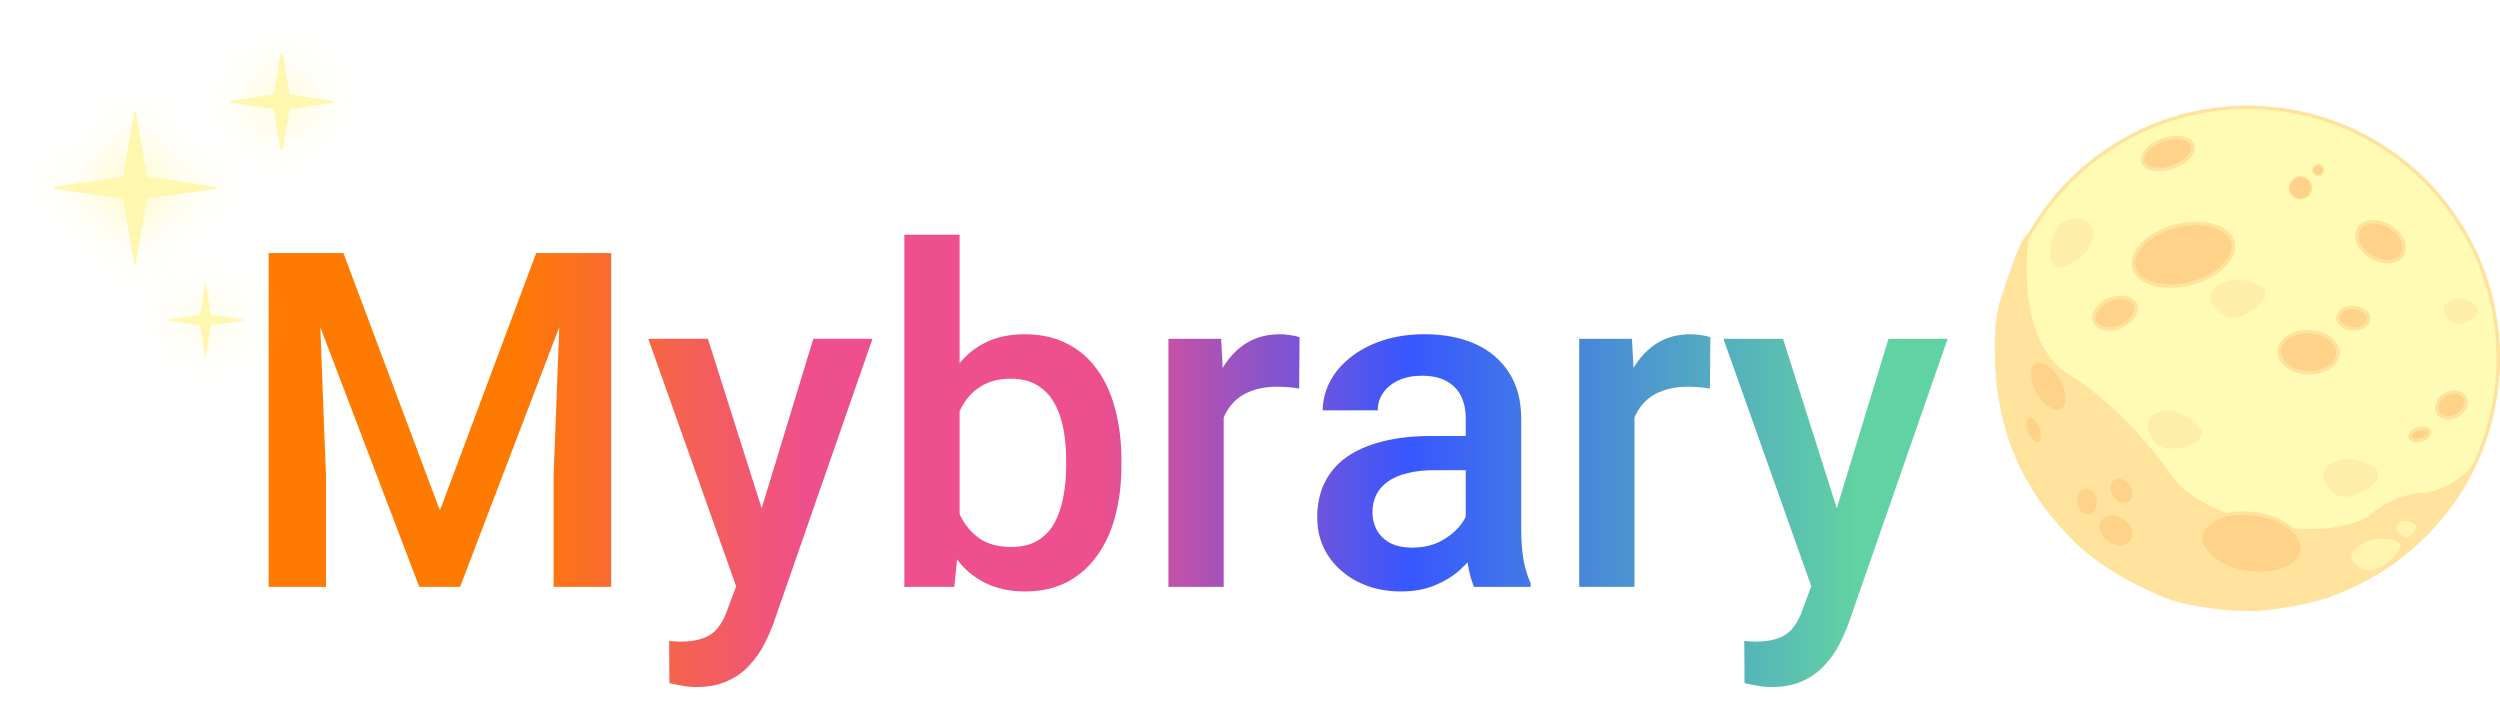
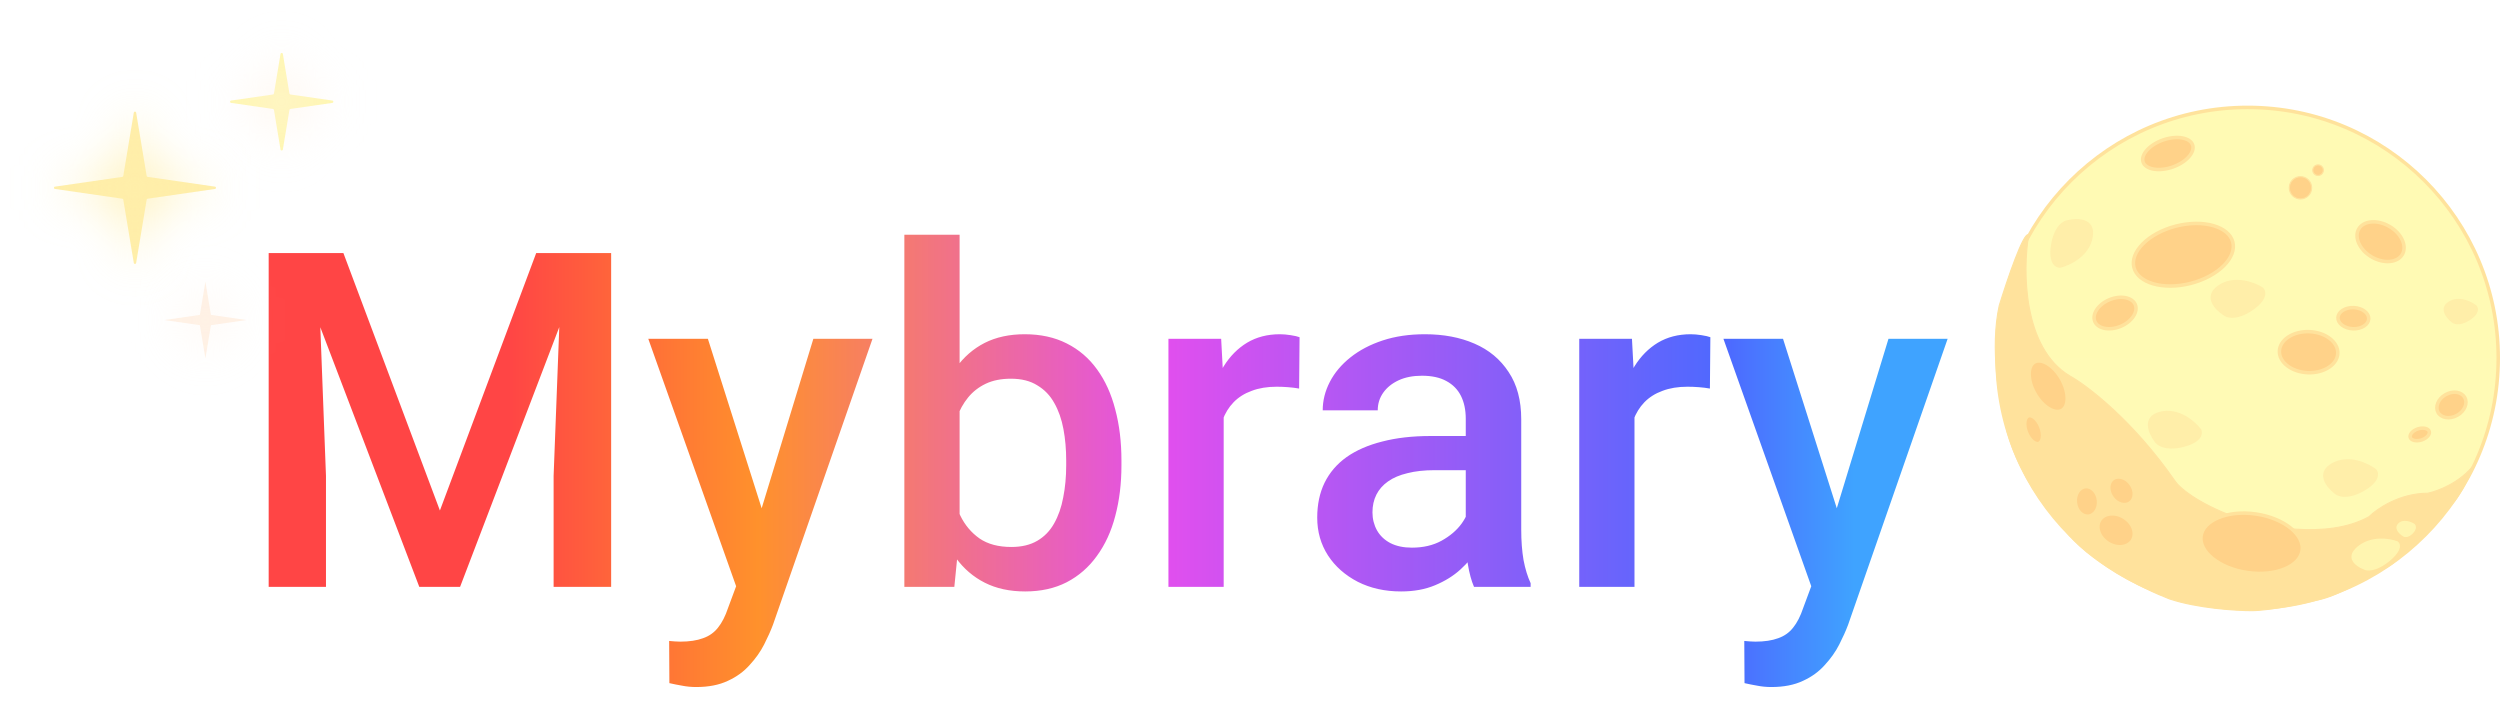
<svg xmlns="http://www.w3.org/2000/svg" width="213" height="60" viewBox="0 0 213 60" fill="none">
  <path d="M24.883 21.562H29.258L37.48 43.496L45.684 21.562H50.059L39.199 50H35.723L24.883 21.562ZM22.891 21.562H27.051L27.773 40.547V50H22.891V21.562ZM47.891 21.562H52.07V50H47.168V40.547L47.891 21.562ZM63.555 47.695L69.297 28.867H74.336L65.859 53.223C65.664 53.743 65.41 54.31 65.098 54.922C64.785 55.534 64.375 56.113 63.867 56.66C63.372 57.22 62.754 57.669 62.012 58.008C61.27 58.359 60.371 58.535 59.316 58.535C58.9 58.535 58.496 58.496 58.105 58.418C57.728 58.353 57.37 58.281 57.031 58.203L57.012 54.609C57.142 54.622 57.298 54.635 57.48 54.648C57.676 54.661 57.832 54.668 57.949 54.668C58.73 54.668 59.382 54.57 59.902 54.375C60.423 54.193 60.846 53.893 61.172 53.477C61.51 53.06 61.797 52.5 62.031 51.797L63.555 47.695ZM60.312 28.867L65.332 44.688L66.172 49.648L62.91 50.488L55.234 28.867H60.312ZM77.051 20H81.758V45.488L81.309 50H77.051V20ZM95.547 39.238V39.648C95.547 41.211 95.371 42.65 95.019 43.965C94.681 45.267 94.16 46.4 93.457 47.363C92.767 48.327 91.908 49.075 90.879 49.609C89.863 50.13 88.685 50.391 87.344 50.391C86.029 50.391 84.883 50.143 83.906 49.648C82.93 49.154 82.109 48.45 81.445 47.539C80.794 46.628 80.267 45.54 79.863 44.277C79.46 43.014 79.173 41.621 79.004 40.098V38.789C79.173 37.253 79.46 35.859 79.863 34.609C80.267 33.346 80.794 32.259 81.445 31.348C82.109 30.423 82.923 29.713 83.887 29.219C84.863 28.724 86.003 28.477 87.305 28.477C88.659 28.477 89.85 28.737 90.879 29.258C91.921 29.779 92.787 30.521 93.477 31.484C94.167 32.435 94.681 33.568 95.019 34.883C95.371 36.198 95.547 37.65 95.547 39.238ZM90.84 39.648V39.238C90.84 38.288 90.762 37.396 90.606 36.562C90.449 35.716 90.189 34.974 89.824 34.336C89.473 33.698 88.991 33.197 88.379 32.832C87.78 32.454 87.031 32.266 86.133 32.266C85.299 32.266 84.583 32.409 83.984 32.695C83.385 32.982 82.884 33.372 82.481 33.867C82.077 34.362 81.758 34.935 81.523 35.586C81.302 36.237 81.152 36.94 81.074 37.695V41.23C81.191 42.207 81.439 43.105 81.816 43.926C82.207 44.733 82.754 45.384 83.457 45.879C84.16 46.361 85.065 46.602 86.172 46.602C87.044 46.602 87.78 46.426 88.379 46.074C88.978 45.723 89.453 45.234 89.805 44.609C90.169 43.971 90.43 43.229 90.586 42.383C90.755 41.536 90.84 40.625 90.84 39.648ZM104.258 32.891V50H99.551V28.867H104.043L104.258 32.891ZM110.723 28.73L110.684 33.105C110.397 33.053 110.085 33.014 109.746 32.988C109.421 32.962 109.095 32.949 108.77 32.949C107.962 32.949 107.253 33.066 106.641 33.301C106.029 33.522 105.514 33.848 105.098 34.277C104.694 34.694 104.382 35.202 104.16 35.801C103.939 36.4 103.809 37.07 103.77 37.812L102.695 37.891C102.695 36.562 102.826 35.332 103.086 34.199C103.346 33.066 103.737 32.07 104.258 31.211C104.792 30.352 105.456 29.681 106.25 29.199C107.057 28.717 107.988 28.477 109.043 28.477C109.329 28.477 109.635 28.503 109.961 28.555C110.299 28.607 110.553 28.665 110.723 28.73ZM124.883 45.762V35.684C124.883 34.928 124.746 34.277 124.473 33.73C124.199 33.184 123.783 32.76 123.223 32.461C122.676 32.161 121.986 32.012 121.152 32.012C120.384 32.012 119.72 32.142 119.16 32.402C118.6 32.663 118.164 33.014 117.852 33.457C117.539 33.9 117.383 34.401 117.383 34.961H112.695C112.695 34.128 112.897 33.32 113.301 32.539C113.704 31.758 114.29 31.061 115.059 30.449C115.827 29.837 116.745 29.355 117.812 29.004C118.88 28.652 120.078 28.477 121.406 28.477C122.995 28.477 124.401 28.744 125.625 29.277C126.862 29.811 127.832 30.619 128.535 31.699C129.251 32.767 129.609 34.108 129.609 35.723V45.117C129.609 46.081 129.674 46.947 129.805 47.715C129.948 48.47 130.15 49.128 130.41 49.688V50H125.586C125.365 49.492 125.189 48.848 125.059 48.066C124.941 47.272 124.883 46.504 124.883 45.762ZM125.566 37.148L125.605 40.059H122.227C121.354 40.059 120.586 40.143 119.922 40.312C119.258 40.469 118.704 40.703 118.262 41.016C117.819 41.328 117.487 41.706 117.266 42.148C117.044 42.591 116.934 43.092 116.934 43.652C116.934 44.212 117.064 44.727 117.324 45.195C117.585 45.651 117.962 46.009 118.457 46.27C118.965 46.53 119.577 46.66 120.293 46.66C121.257 46.66 122.096 46.465 122.812 46.074C123.542 45.671 124.115 45.182 124.531 44.609C124.948 44.023 125.169 43.47 125.195 42.949L126.719 45.039C126.562 45.573 126.296 46.146 125.918 46.758C125.54 47.37 125.046 47.956 124.434 48.516C123.835 49.062 123.112 49.512 122.266 49.863C121.432 50.215 120.469 50.391 119.375 50.391C117.995 50.391 116.764 50.117 115.684 49.57C114.603 49.01 113.757 48.262 113.145 47.324C112.533 46.374 112.227 45.3 112.227 44.102C112.227 42.982 112.435 41.992 112.852 41.133C113.281 40.26 113.906 39.531 114.727 38.945C115.56 38.359 116.576 37.917 117.773 37.617C118.971 37.305 120.339 37.148 121.875 37.148H125.566ZM139.258 32.891V50H134.551V28.867H139.043L139.258 32.891ZM145.723 28.73L145.684 33.105C145.397 33.053 145.085 33.014 144.746 32.988C144.421 32.962 144.095 32.949 143.77 32.949C142.962 32.949 142.253 33.066 141.641 33.301C141.029 33.522 140.514 33.848 140.098 34.277C139.694 34.694 139.382 35.202 139.16 35.801C138.939 36.4 138.809 37.07 138.77 37.812L137.695 37.891C137.695 36.562 137.826 35.332 138.086 34.199C138.346 33.066 138.737 32.07 139.258 31.211C139.792 30.352 140.456 29.681 141.25 29.199C142.057 28.717 142.988 28.477 144.043 28.477C144.329 28.477 144.635 28.503 144.961 28.555C145.299 28.607 145.553 28.665 145.723 28.73ZM155.156 47.695L160.898 28.867H165.938L157.461 53.223C157.266 53.743 157.012 54.31 156.699 54.922C156.387 55.534 155.977 56.113 155.469 56.66C154.974 57.22 154.355 57.669 153.613 58.008C152.871 58.359 151.973 58.535 150.918 58.535C150.501 58.535 150.098 58.496 149.707 58.418C149.329 58.353 148.971 58.281 148.633 58.203L148.613 54.609C148.743 54.622 148.9 54.635 149.082 54.648C149.277 54.661 149.434 54.668 149.551 54.668C150.332 54.668 150.983 54.57 151.504 54.375C152.025 54.193 152.448 53.893 152.773 53.477C153.112 53.06 153.398 52.5 153.633 51.797L155.156 47.695ZM151.914 28.867L156.934 44.688L157.773 49.648L154.512 50.488L146.836 28.867H151.914Z" fill="url(#paint0_linear_40_7)" />
  <circle cx="191.5" cy="30.5" r="21.35" fill="url(#paint1_linear_40_7)" stroke="#FFE29C" stroke-width="0.3" />
  <path d="M185.339 41.026C181.739 35.827 177.839 32.86 176.339 32.026C172.339 29.627 172.339 23.026 172.839 20.026C172.439 19.627 171.006 23.86 170.339 26.026C169.539 29.627 170.339 34.193 170.839 36.026C171.639 40.026 174.506 43.693 175.839 45.026C177.839 47.827 182.673 50.193 184.839 51.026C187.239 51.827 190.506 52.026 191.839 52.026C193.439 52.026 196.506 51.36 197.839 51.026C199.439 50.627 202.506 48.86 203.839 48.026C205.839 46.426 208.006 44.026 208.839 43.026C209.639 42.227 210.506 40.36 210.839 39.526C209.639 41.127 207.673 41.86 206.839 42.026C204.439 42.026 202.506 43.36 201.839 44.026C198.239 46.026 192.673 44.86 190.339 44.026C187.139 42.827 185.673 41.526 185.339 41.026Z" fill="#FFE29C" stroke="#FFE29E" stroke-width="0.1" />
  <path d="M196.141 46.909C196.046 47.565 195.507 48.12 194.658 48.472C193.811 48.822 192.683 48.955 191.475 48.781C190.267 48.606 189.223 48.158 188.511 47.583C187.795 47.006 187.436 46.321 187.53 45.664C187.625 45.008 188.164 44.453 189.014 44.101C189.86 43.751 190.988 43.617 192.196 43.792C193.404 43.967 194.448 44.414 195.161 44.989C195.876 45.567 196.236 46.252 196.141 46.909Z" fill="#FFD289" stroke="#FFE29C" stroke-width="0.3" />
  <path d="M181.681 46.057C181.314 46.639 180.394 46.778 179.598 46.277C178.803 45.776 178.532 44.885 178.898 44.304C179.264 43.722 180.185 43.582 180.98 44.084C181.776 44.585 182.047 45.475 181.681 46.057Z" fill="#FFD289" stroke="#FFE29C" stroke-width="0.3" />
  <path d="M175.678 34.964C175.398 35.123 175.006 35.083 174.575 34.83C174.148 34.579 173.712 34.133 173.378 33.547C173.044 32.962 172.882 32.36 172.884 31.865C172.885 31.365 173.05 31.007 173.331 30.847C173.611 30.687 174.004 30.727 174.434 30.98C174.861 31.231 175.297 31.677 175.631 32.263C175.965 32.849 176.127 33.451 176.126 33.946C176.124 34.446 175.959 34.804 175.678 34.964Z" fill="#FFD289" stroke="#FFE29C" stroke-width="0.3" />
  <path d="M173.722 37.779C173.585 37.833 173.397 37.794 173.188 37.625C172.983 37.46 172.785 37.188 172.651 36.846C172.518 36.503 172.48 36.168 172.519 35.908C172.559 35.643 172.671 35.487 172.808 35.433C172.945 35.38 173.133 35.419 173.342 35.587C173.547 35.752 173.745 36.025 173.879 36.367C174.012 36.71 174.05 37.044 174.011 37.305C173.971 37.57 173.859 37.726 173.722 37.779Z" fill="#FFD289" stroke="#FFE29C" stroke-width="0.3" />
  <path d="M177.947 43.98C177.431 44.037 176.902 43.557 176.821 42.831C176.74 42.104 177.151 41.52 177.667 41.462C178.183 41.405 178.712 41.885 178.792 42.611C178.873 43.338 178.463 43.922 177.947 43.98Z" fill="#FFD289" stroke="#FFE29C" stroke-width="0.3" />
  <path d="M181.486 42.847C181.063 43.149 180.368 42.987 179.944 42.391C179.52 41.795 179.594 41.085 180.017 40.784C180.44 40.483 181.135 40.645 181.559 41.241C181.983 41.837 181.909 42.547 181.486 42.847Z" fill="#FFD289" stroke="#FFE29C" stroke-width="0.3" />
  <path d="M190.236 20.624C190.4 21.266 190.116 21.986 189.467 22.637C188.82 23.285 187.83 23.842 186.648 24.145C185.465 24.448 184.329 24.436 183.45 24.179C182.568 23.921 181.973 23.426 181.808 22.784C181.644 22.141 181.928 21.421 182.577 20.77C183.224 20.122 184.214 19.565 185.396 19.262C186.579 18.959 187.715 18.972 188.594 19.229C189.476 19.487 190.071 19.982 190.236 20.624Z" fill="#FFD289" stroke="#FFE29C" stroke-width="0.3" />
  <circle cx="197.5" cy="14.5" r="0.45" fill="#FFD289" stroke="#FFE29C" stroke-width="0.1" />
  <circle cx="196" cy="16" r="0.95" fill="#FFD289" stroke="#FFE29C" stroke-width="0.1" />
  <path d="M186.811 12.347C186.911 12.633 186.808 12.99 186.499 13.346C186.193 13.699 185.704 14.027 185.103 14.235C184.501 14.444 183.915 14.489 183.456 14.402C182.993 14.313 182.691 14.097 182.592 13.811C182.493 13.524 182.596 13.168 182.905 12.812C183.211 12.459 183.699 12.131 184.301 11.923C184.902 11.714 185.488 11.668 185.947 11.756C186.41 11.845 186.712 12.061 186.811 12.347Z" fill="#FFD289" stroke="#FFE29C" stroke-width="0.3" />
  <path d="M199.179 30.107C199.16 30.57 198.882 30.993 198.419 31.298C197.957 31.602 197.321 31.781 196.621 31.753C195.921 31.724 195.301 31.494 194.865 31.153C194.429 30.811 194.186 30.367 194.205 29.904C194.224 29.44 194.503 29.017 194.965 28.712C195.427 28.408 196.063 28.229 196.763 28.257C197.464 28.286 198.083 28.516 198.519 28.857C198.955 29.199 199.198 29.643 199.179 30.107Z" fill="#FFD289" stroke="#FFE29C" stroke-width="0.3" />
  <path d="M210 33.865C210.258 34.326 210.013 35.016 209.354 35.384C208.696 35.752 207.98 35.6 207.722 35.139C207.464 34.677 207.71 33.987 208.368 33.62C209.026 33.252 209.742 33.404 210 33.865Z" fill="#FFD289" stroke="#FFE29C" stroke-width="0.3" />
  <path d="M206.972 36.755C207.006 36.861 206.976 36.997 206.858 37.139C206.742 37.28 206.552 37.41 206.312 37.486C206.072 37.562 205.842 37.566 205.666 37.518C205.488 37.469 205.385 37.375 205.352 37.27C205.318 37.164 205.348 37.028 205.465 36.886C205.581 36.745 205.772 36.615 206.012 36.539C206.251 36.463 206.482 36.459 206.658 36.507C206.836 36.556 206.939 36.65 206.972 36.755Z" fill="#FFD289" stroke="#FFE29C" stroke-width="0.3" />
  <path d="M204.68 21.678C204.479 22.021 204.098 22.23 203.622 22.275C203.146 22.32 202.586 22.198 202.062 21.892C201.538 21.585 201.158 21.157 200.964 20.72C200.77 20.282 200.765 19.848 200.966 19.505C201.166 19.163 201.547 18.953 202.024 18.908C202.5 18.863 203.059 18.985 203.583 19.292C204.108 19.599 204.488 20.026 204.682 20.463C204.876 20.901 204.88 21.336 204.68 21.678Z" fill="#FFD289" stroke="#FFE29C" stroke-width="0.3" />
  <path d="M201.815 27.164C201.806 27.394 201.667 27.611 201.424 27.771C201.181 27.932 200.843 28.028 200.467 28.012C200.092 27.997 199.762 27.874 199.533 27.694C199.304 27.514 199.183 27.287 199.193 27.058C199.202 26.828 199.34 26.611 199.584 26.451C199.827 26.29 200.165 26.194 200.541 26.209C200.916 26.225 201.245 26.348 201.475 26.528C201.704 26.707 201.824 26.935 201.815 27.164Z" fill="#FFD289" stroke="#FFE29C" stroke-width="0.3" />
  <path d="M181.928 25.956C182.049 26.25 181.992 26.602 181.768 26.945C181.545 27.287 181.163 27.604 180.673 27.807C180.182 28.01 179.688 28.054 179.288 27.97C178.888 27.885 178.598 27.676 178.477 27.383C178.356 27.09 178.413 26.737 178.637 26.394C178.86 26.052 179.242 25.735 179.732 25.532C180.223 25.329 180.717 25.285 181.117 25.369C181.517 25.454 181.807 25.663 181.928 25.956Z" fill="#FFD289" stroke="#FFE29C" stroke-width="0.3" />
  <path d="M187.538 36.578C187.038 35.911 185.638 34.678 184.038 35.078C182.438 35.478 183.038 36.911 183.538 37.578C183.705 37.911 184.438 38.478 186.038 38.078C187.638 37.678 187.705 36.911 187.538 36.578Z" fill="#FFE29E" fill-opacity="0.5" />
  <path d="M192.803 24.501C192.102 24.05 190.36 23.382 189 24.315C187.64 25.247 188.702 26.382 189.403 26.832C189.675 27.087 190.56 27.362 191.92 26.43C193.281 25.497 193.076 24.755 192.803 24.501Z" fill="#FFE29E" fill-opacity="0.5" />
  <path d="M175.526 22.814C176.337 22.622 178.027 21.832 178.3 20.206C178.573 18.579 177.02 18.556 176.209 18.748C175.837 18.767 175.024 19.213 174.751 20.84C174.478 22.466 175.154 22.834 175.526 22.814Z" fill="#FFE29E" fill-opacity="0.5" />
  <path d="M202.449 39.981C201.789 39.472 200.11 38.658 198.675 39.471C197.24 40.284 198.201 41.505 198.861 42.014C199.111 42.29 199.969 42.641 201.404 41.828C202.839 41.014 202.698 40.258 202.449 39.981Z" fill="#FFE29E" fill-opacity="0.5" />
  <path d="M204.272 46.124C203.624 45.871 202.038 45.605 200.875 46.558C199.713 47.512 200.719 48.256 201.367 48.508C201.623 48.67 202.425 48.755 203.587 47.801C204.75 46.847 204.528 46.286 204.272 46.124Z" fill="#FFFAB5" fill-opacity="0.8" />
  <path d="M205.715 44.633C205.426 44.449 204.744 44.184 204.335 44.596C203.925 45.008 204.402 45.479 204.692 45.663C204.811 45.768 205.152 45.875 205.561 45.463C205.971 45.051 205.835 44.738 205.715 44.633Z" fill="#FFFAB5" fill-opacity="0.8" />
  <path d="M211.007 26.038C210.578 25.695 209.502 25.146 208.632 25.697C207.761 26.247 208.402 27.071 208.832 27.414C208.997 27.601 209.545 27.836 210.415 27.286C211.285 26.735 211.172 26.224 211.007 26.038Z" fill="#FFE29E" fill-opacity="0.5" />
-   <path d="M11.401 9.593C11.42 9.482 11.58 9.482 11.599 9.593L12.496 14.988C12.503 15.03 12.537 15.064 12.58 15.07L18.317 15.901C18.431 15.918 18.431 16.082 18.317 16.099L12.58 16.93C12.537 16.936 12.503 16.97 12.496 17.012L11.599 22.407C11.58 22.518 11.42 22.518 11.401 22.407L10.504 17.012C10.497 16.97 10.463 16.936 10.42 16.93L4.683 16.099C4.569 16.082 4.569 15.918 4.683 15.901L10.42 15.07C10.463 15.064 10.497 15.03 10.504 14.988L11.401 9.593Z" fill="#FFF7AF" />
+   <path d="M11.401 9.593C11.42 9.482 11.58 9.482 11.599 9.593L12.496 14.988C12.503 15.03 12.537 15.064 12.58 15.07L18.317 15.901C18.431 15.918 18.431 16.082 18.317 16.099L12.58 16.93C12.537 16.936 12.503 16.97 12.496 17.012L11.599 22.407C11.58 22.518 11.42 22.518 11.401 22.407L10.504 17.012C10.497 16.97 10.463 16.936 10.42 16.93L4.683 16.099C4.569 16.082 4.569 15.918 4.683 15.901L10.42 15.07C10.463 15.064 10.497 15.03 10.504 14.988L11.401 9.593Z" fill="#FFEEA9" />
  <g filter="url(#filter0_f_40_7)">
-     <path d="M11.401 9.593C11.42 9.482 11.58 9.482 11.599 9.593L12.496 14.988C12.503 15.03 12.537 15.064 12.58 15.07L18.317 15.901C18.431 15.918 18.431 16.082 18.317 16.099L12.58 16.93C12.537 16.936 12.503 16.97 12.496 17.012L11.599 22.407C11.58 22.518 11.42 22.518 11.401 22.407L10.504 17.012C10.497 16.97 10.463 16.936 10.42 16.93L4.683 16.099C4.569 16.082 4.569 15.918 4.683 15.901L10.42 15.07C10.463 15.064 10.497 15.03 10.504 14.988L11.401 9.593Z" fill="#FFF7AF" />
+     <path d="M11.401 9.593C11.42 9.482 11.58 9.482 11.599 9.593L12.496 14.988C12.503 15.03 12.537 15.064 12.58 15.07L18.317 15.901C18.431 15.918 18.431 16.082 18.317 16.099L12.58 16.93C12.537 16.936 12.503 16.97 12.496 17.012L11.599 22.407C11.58 22.518 11.42 22.518 11.401 22.407L10.504 17.012C10.497 16.97 10.463 16.936 10.42 16.93L4.683 16.099C4.569 16.082 4.569 15.918 4.683 15.901L10.42 15.07C10.463 15.064 10.497 15.03 10.504 14.988L11.401 9.593Z" fill="#FFEEA9" />
  </g>
-   <path d="M17.5 24L17.97 26.828L21 27.267L17.97 27.706L17.5 30.533L17.03 27.706L14 27.267L17.03 26.828L17.5 24Z" fill="#FFF7AF" />
+   <path d="M17.5 24L17.97 26.828L21 27.267L17.97 27.706L17.5 30.533L17.03 27.706L14 27.267L17.03 26.828L17.5 24Z" fill="#FFF1E5" />
  <g filter="url(#filter1_f_40_7)">
-     <path d="M17.5 24L17.97 26.828L21 27.267L17.97 27.706L17.5 30.533L17.03 27.706L14 27.267L17.03 26.828L17.5 24Z" fill="#FFF7AF" />
+     <path d="M17.5 24L17.97 26.828L21 27.267L17.97 27.706L17.5 30.533L17.03 27.706L14 27.267L17.03 26.828L17.5 24Z" fill="#FFF1E5" />
  </g>
  <path d="M23.901 4.593C23.92 4.482 24.08 4.482 24.099 4.593L24.66 7.968C24.667 8.011 24.701 8.044 24.744 8.05L28.317 8.568C28.431 8.584 28.431 8.749 28.317 8.766L24.744 9.283C24.701 9.289 24.667 9.323 24.66 9.366L24.099 12.74C24.08 12.852 23.92 12.852 23.901 12.74L23.34 9.366C23.333 9.323 23.299 9.289 23.256 9.283L19.683 8.766C19.569 8.749 19.569 8.584 19.683 8.568L23.256 8.05C23.299 8.044 23.333 8.011 23.34 7.968L23.901 4.593Z" fill="#FFF7AF" />
  <g filter="url(#filter2_f_40_7)">
-     <path d="M23.901 4.593C23.92 4.482 24.08 4.482 24.099 4.593L24.66 7.968C24.667 8.011 24.701 8.044 24.744 8.05L28.317 8.568C28.431 8.584 28.431 8.749 28.317 8.766L24.744 9.283C24.701 9.289 24.667 9.323 24.66 9.366L24.099 12.74C24.08 12.852 23.92 12.852 23.901 12.74L23.34 9.366C23.333 9.323 23.299 9.289 23.256 9.283L19.683 8.766C19.569 8.749 19.569 8.584 19.683 8.568L23.256 8.05C23.299 8.044 23.333 8.011 23.34 7.968L23.901 4.593Z" fill="#FFF7AF" />
+     <path d="M23.901 4.593C23.92 4.482 24.08 4.482 24.099 4.593L24.66 7.968C24.667 8.011 24.701 8.044 24.744 8.05L28.317 8.568C28.431 8.584 28.431 8.749 28.317 8.766L24.744 9.283C24.701 9.289 24.667 9.323 24.66 9.366L24.099 12.74C24.08 12.852 23.92 12.852 23.901 12.74L23.34 9.366C23.333 9.323 23.299 9.289 23.256 9.283L19.683 8.766C19.569 8.749 19.569 8.584 19.683 8.568L23.256 8.05C23.299 8.044 23.333 8.011 23.34 7.968L23.901 4.593Z" fill="#FFF1E5" />
  </g>
  <defs>
    <filter id="filter0_f_40_7" x="0.598" y="5.51" width="21.805" height="20.981" filterUnits="userSpaceOnUse" color-interpolation-filters="sRGB">
      <feFlood flood-opacity="0" result="BackgroundImageFix" />
      <feBlend mode="normal" in="SourceGraphic" in2="BackgroundImageFix" result="shape" />
      <feGaussianBlur stdDeviation="2" result="effect1_foregroundBlur_40_7" />
    </filter>
    <filter id="filter1_f_40_7" x="10" y="20" width="15" height="14.533" filterUnits="userSpaceOnUse" color-interpolation-filters="sRGB">
      <feFlood flood-opacity="0" result="BackgroundImageFix" />
      <feBlend mode="normal" in="SourceGraphic" in2="BackgroundImageFix" result="shape" />
      <feGaussianBlur stdDeviation="2" result="effect1_foregroundBlur_40_7" />
    </filter>
    <filter id="filter2_f_40_7" x="15.598" y="0.51" width="16.805" height="16.314" filterUnits="userSpaceOnUse" color-interpolation-filters="sRGB">
      <feFlood flood-opacity="0" result="BackgroundImageFix" />
      <feBlend mode="normal" in="SourceGraphic" in2="BackgroundImageFix" result="shape" />
      <feGaussianBlur stdDeviation="2" result="effect1_foregroundBlur_40_7" />
    </filter>
    <linearGradient id="paint0_linear_40_7" x1="43.275" y1="50.359" x2="167" y2="50.359" gradientUnits="userSpaceOnUse">
-       <stop stop-color="#FF7A00" />
-       <stop offset="0.208" stop-color="#EE4F8D" />
-       <stop offset="0.406" stop-color="#EE4F8D" />
-       <stop offset="0.62" stop-color="#3757FF" />
-       <stop offset="0.927" stop-color="#61D2A3" />
+       <stop stop-color="#FF4545" />
+       <stop offset="0.172" stop-color="#FF912C" />
+       <stop offset="0.453" stop-color="#E14FEE" />
+       <stop offset="0.839" stop-color="#4D69FF" />
+       <stop offset="0.927" stop-color="#3FA3FF" />
    </linearGradient>
    <linearGradient id="paint1_linear_40_7" x1="191.5" y1="9" x2="191.5" y2="52" gradientUnits="userSpaceOnUse">
      <stop stop-color="#FFFAB4" />
      <stop offset="1" stop-color="#FFFAB5" />
    </linearGradient>
  </defs>
</svg>
